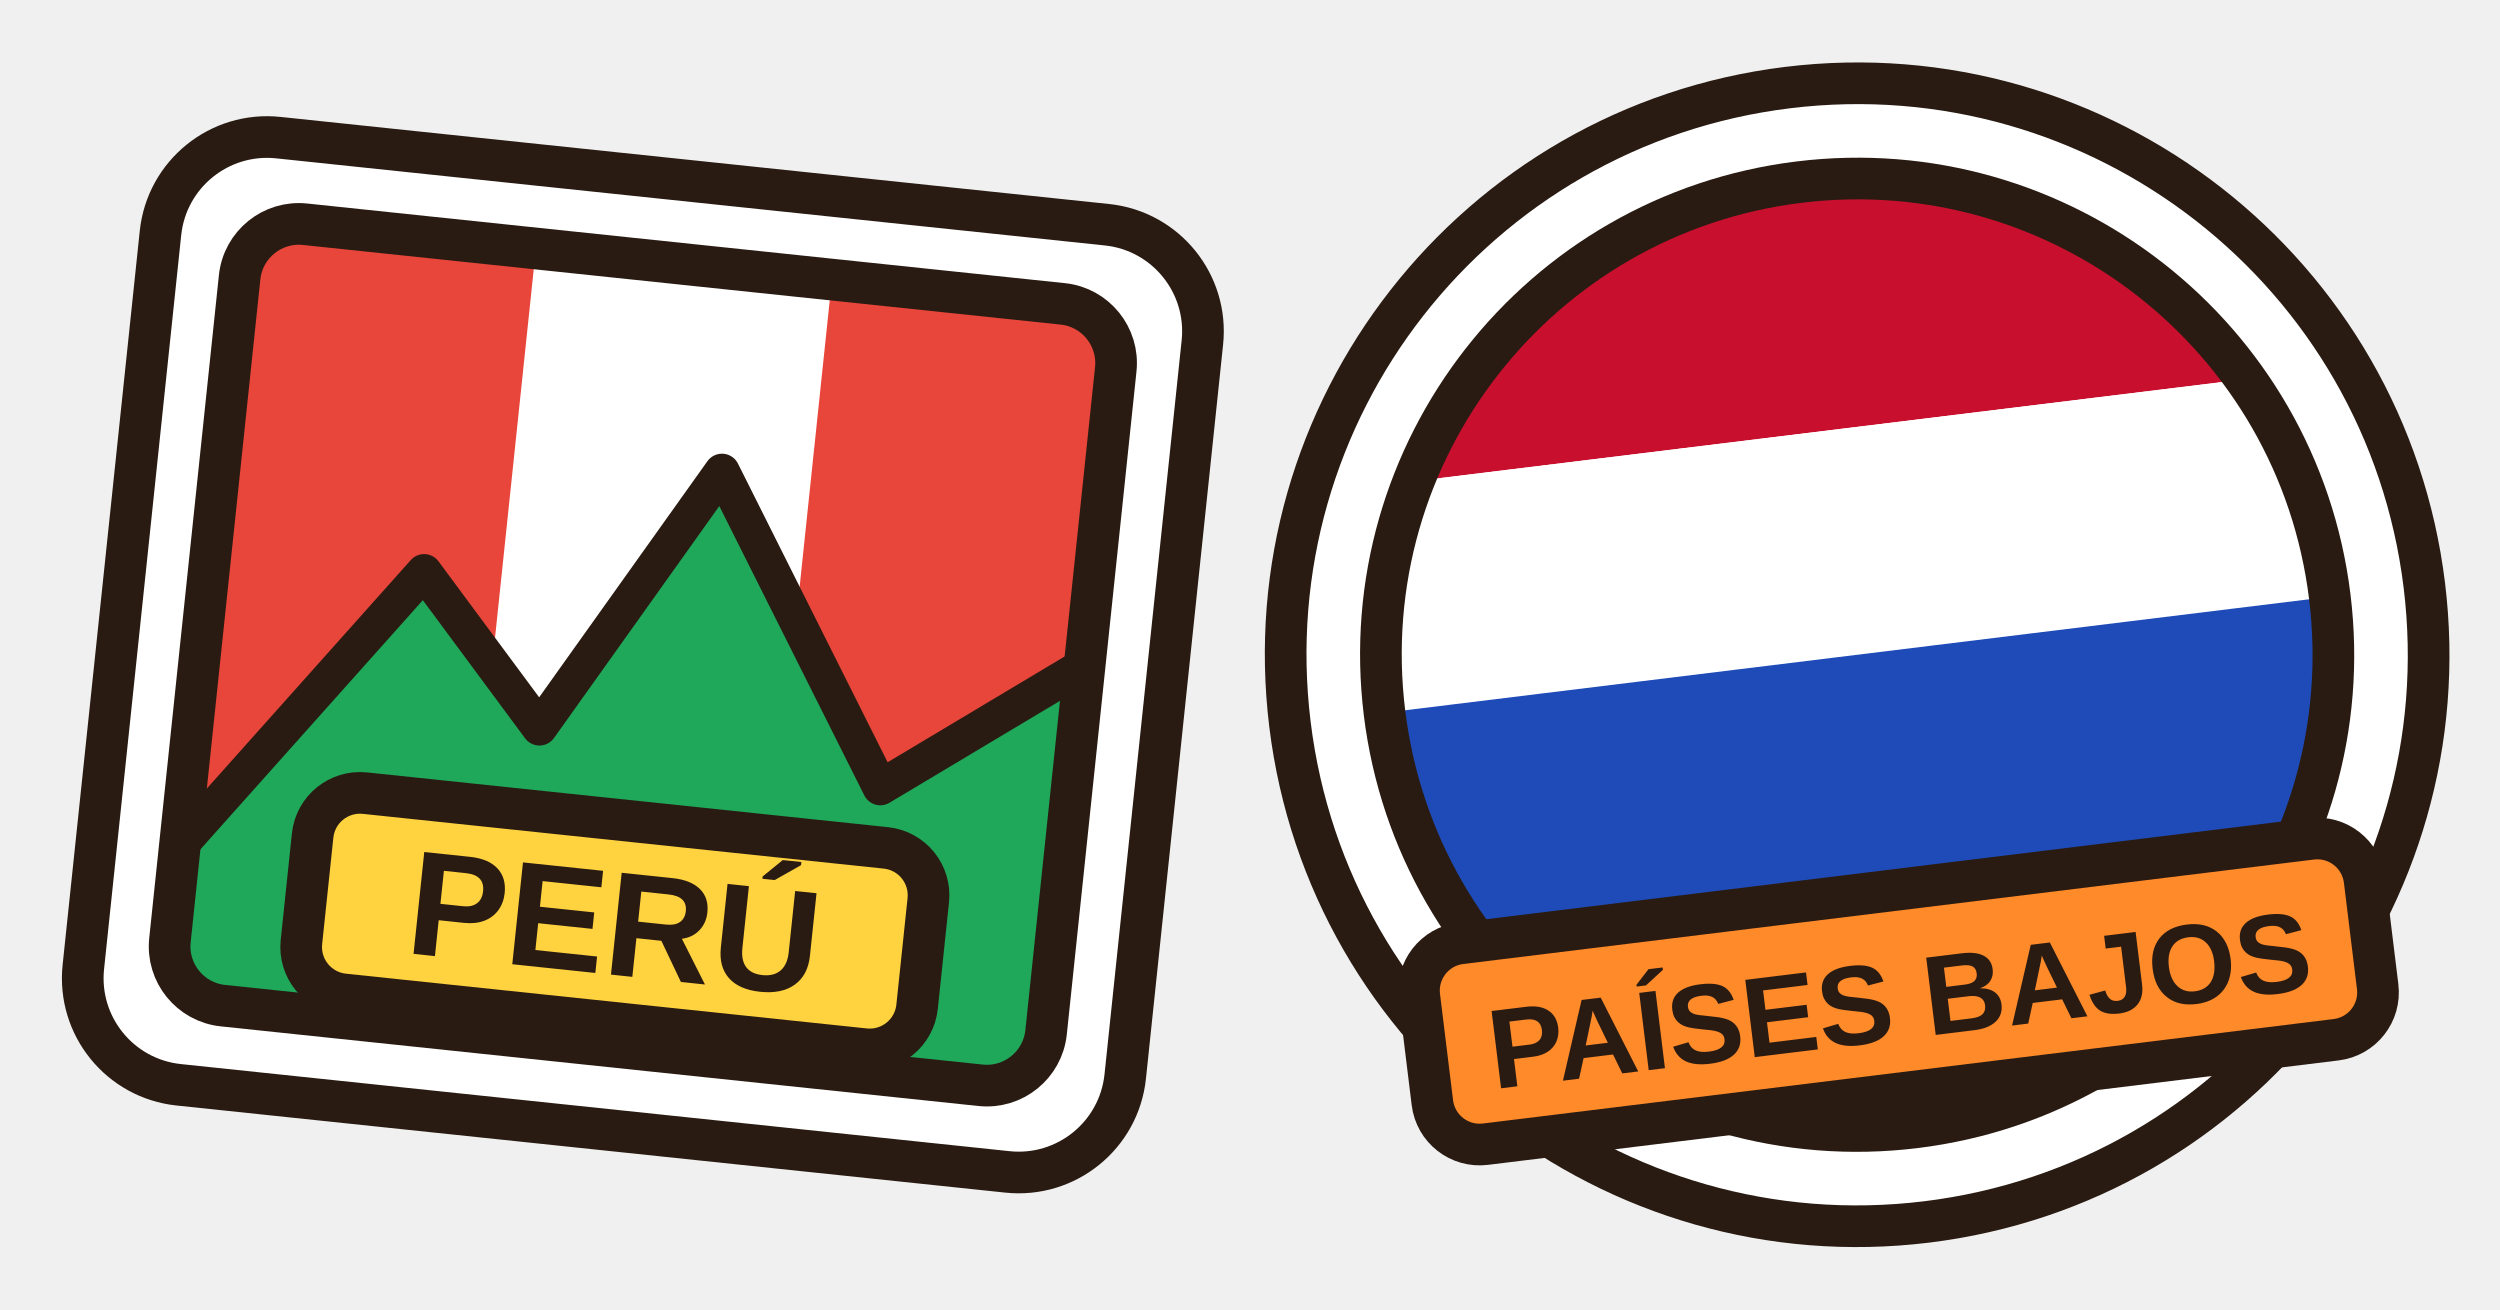
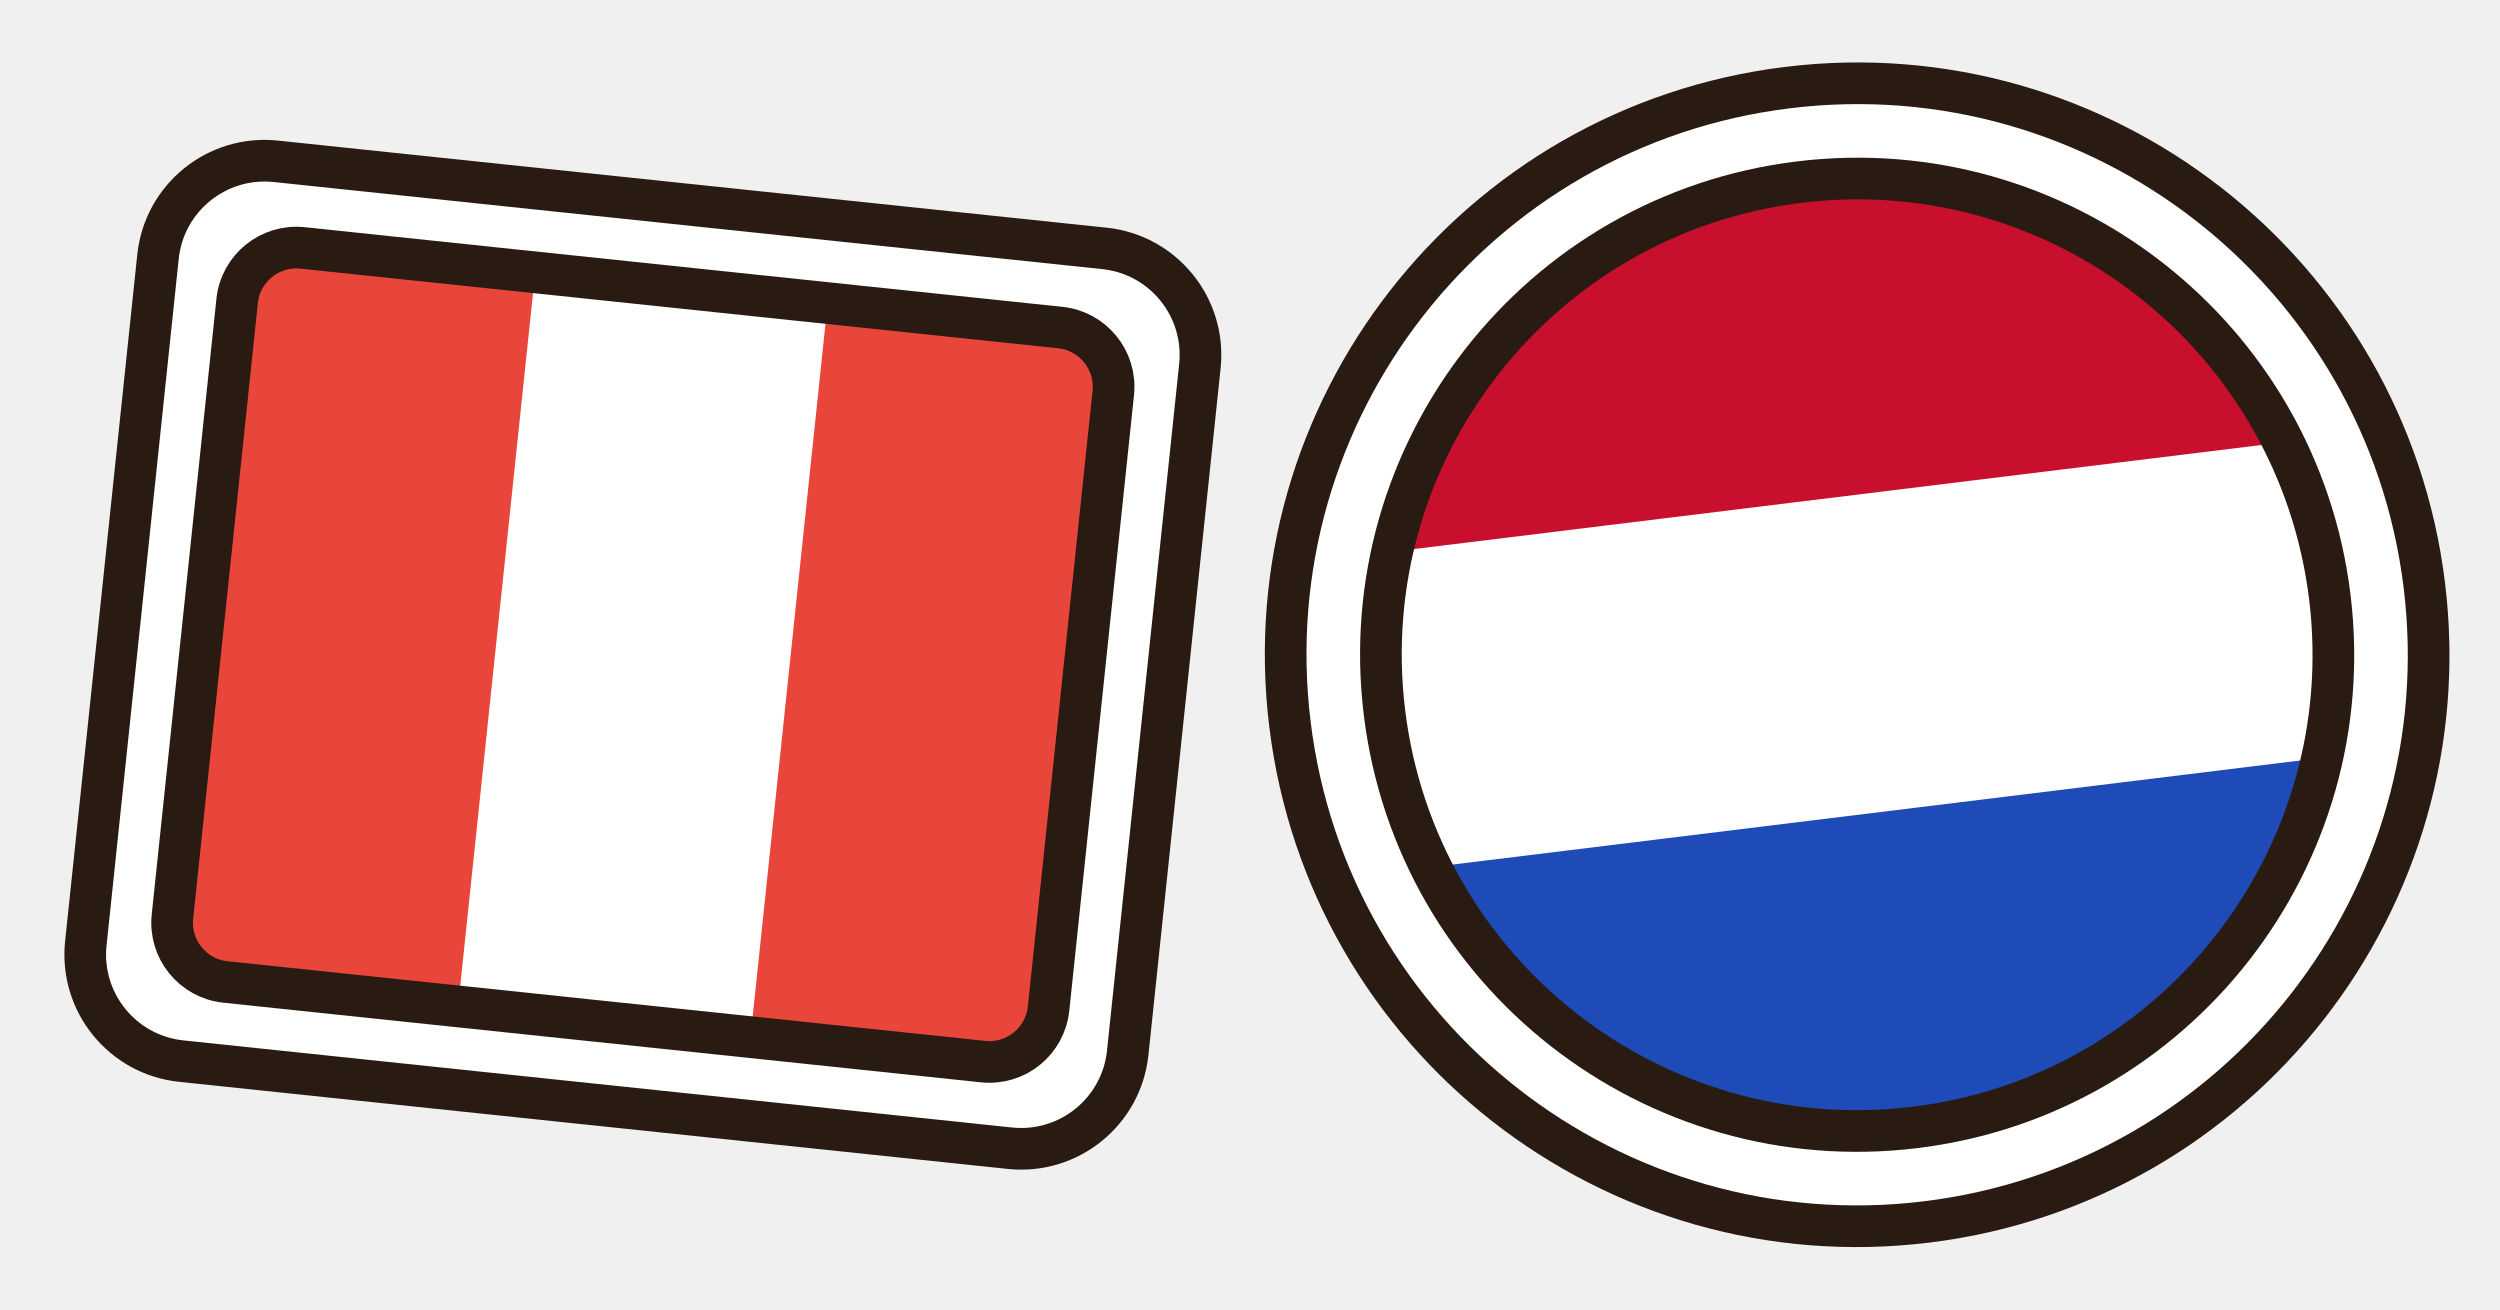
<svg xmlns="http://www.w3.org/2000/svg" viewBox="0 0 420 220">
  <g transform="rotate(6 108 110)">
-     <rect x="20" y="30" width="176" height="160" rx="18" fill="#fff" stroke="#291B12" stroke-width="7" stroke-linejoin="round" stroke-linecap="round" />
+     <rect x="20" y="34" width="176" height="152" rx="18" fill="#fff" stroke="#291B12" stroke-width="7" stroke-linejoin="round" stroke-linecap="round" />
    <clipPath id="p">
-       <rect x="34" y="44" width="148" height="132" rx="10" />
+       <rect x="34" y="48" width="148" height="124" rx="10" />
    </clipPath>
    <g clip-path="url(#p)">
-       <rect x="34" y="44" width="148" height="132" fill="#E8463B" />
-       <rect x="83" y="44" width="50" height="132" fill="#fff" />
-       <path d="M34 150 L70 100 L92 124 L118 78 L150 128 L182 104 L182 176 L34 176Z" fill="#1FA85A" stroke="#291B12" stroke-width="6" stroke-linejoin="round" />
+       <rect x="34.0" y="48" width="50.3" height="124" fill="#E8463B" />
+       <rect x="83.3" y="48" width="50.3" height="124" fill="#fff" />
+       <rect x="132.7" y="48" width="50.3" height="124" fill="#E8463B" />
    </g>
-     <rect x="34" y="44" width="148" height="132" rx="10" fill="none" stroke="#291B12" stroke-width="7" stroke-linejoin="round" stroke-linecap="round" />
-     <rect x="56" y="138" width="104" height="34" rx="8" fill="#FFD23F" stroke="#291B12" stroke-width="7" stroke-linejoin="round" stroke-linecap="round" />
-     <text x="108" y="164" font-size="25" fill="#291B12" font-family="Arial Black, Arial, Helvetica, sans-serif" font-weight="900" text-anchor="middle">PERÚ</text>
+     <rect x="34" y="48" width="148" height="124" rx="10" fill="none" stroke="#291B12" stroke-width="7" stroke-linejoin="round" stroke-linecap="round" />
  </g>
  <g transform="rotate(-7 312 110)">
    <circle cx="312" cy="110" r="96" fill="#fff" stroke="#291B12" stroke-width="7" stroke-linejoin="round" stroke-linecap="round" />
    <clipPath id="n">
      <circle cx="312" cy="110" r="80" />
    </clipPath>
    <g clip-path="url(#n)">
-       <rect x="232" y="30" width="160" height="42" fill="#C8102E" />
-       <rect x="232" y="72" width="160" height="38" fill="#fff" />
-       <rect x="232" y="110" width="160" height="80" fill="#1E4BB8" />
+       <rect x="232" y="30.0" width="160" height="54.3" fill="#C8102E" />
+       <rect x="232" y="83.3" width="160" height="54.3" fill="#fff" />
+       <rect x="232" y="136.7" width="160" height="54.3" fill="#1E4BB8" />
    </g>
    <circle cx="312" cy="110" r="80" fill="none" stroke="#291B12" stroke-width="7" stroke-linejoin="round" stroke-linecap="round" />
-     <rect x="232" y="150" width="160" height="34" rx="8" fill="#FF8A2A" stroke="#291B12" stroke-width="7" stroke-linejoin="round" stroke-linecap="round" />
-     <text x="312" y="175" font-size="19" fill="#291B12" font-family="Arial Black, Arial, Helvetica, sans-serif" font-weight="900" text-anchor="middle">PAÍSES BAJOS</text>
  </g>
</svg>
